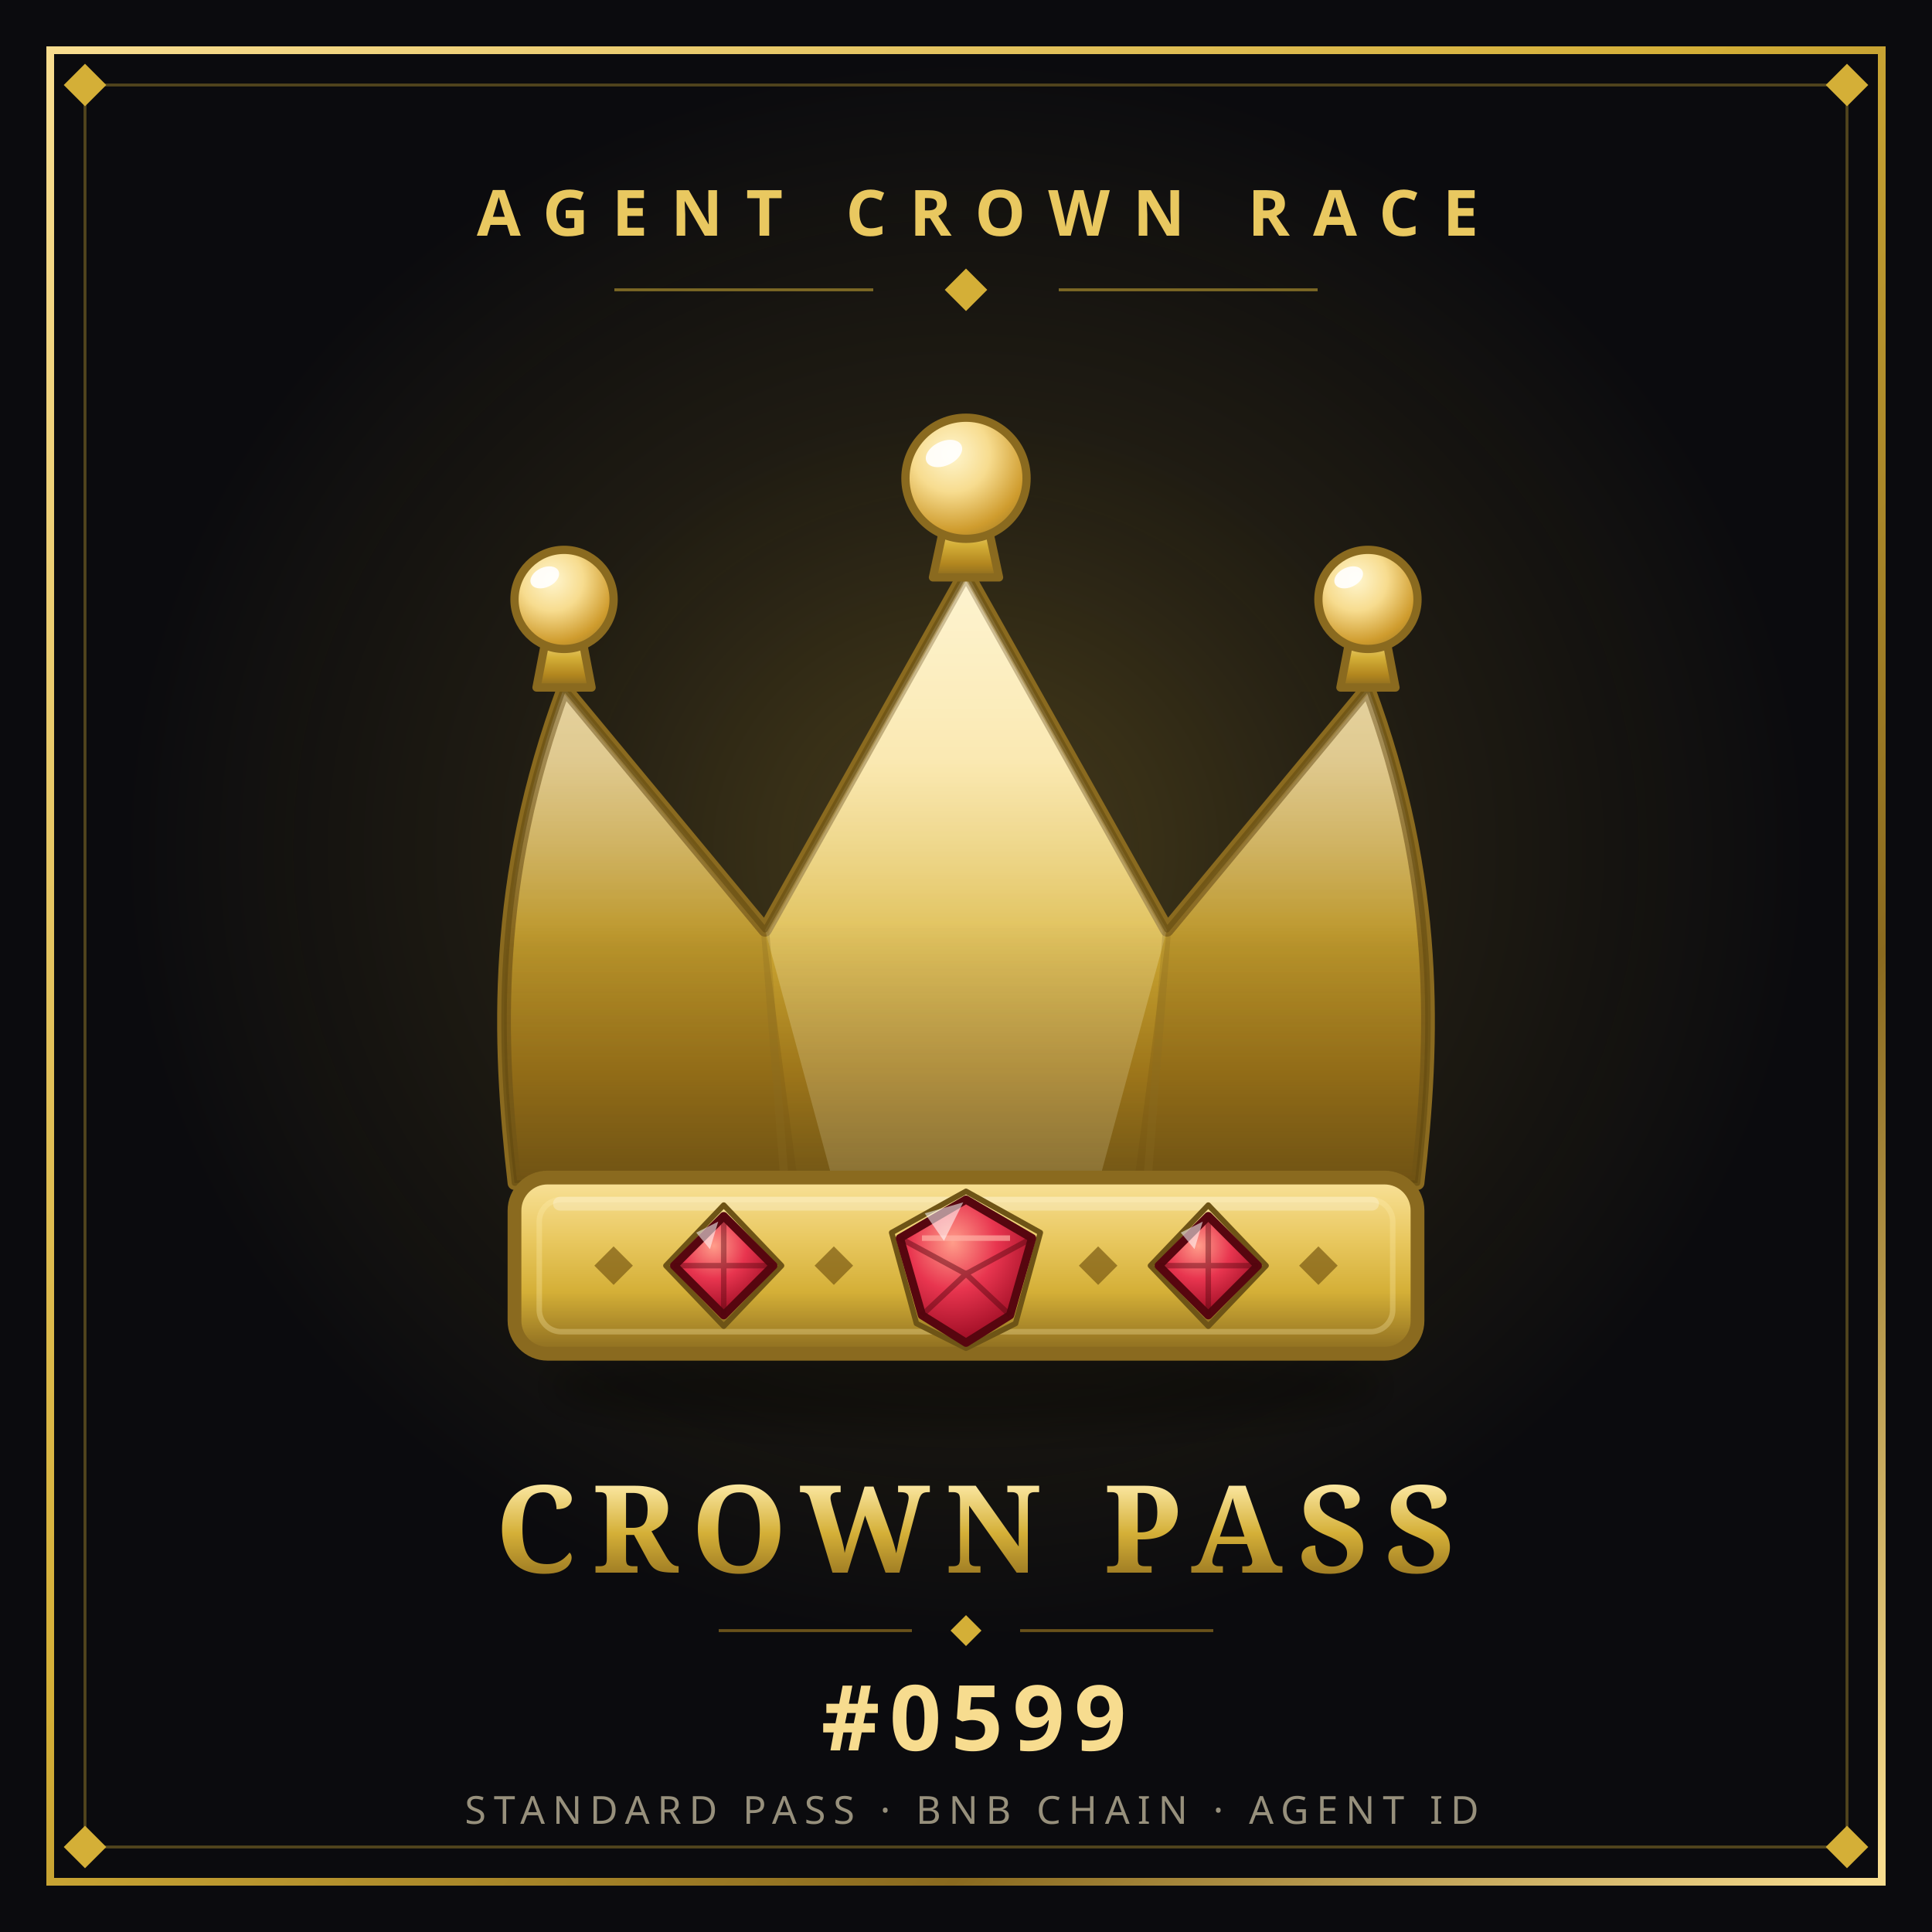
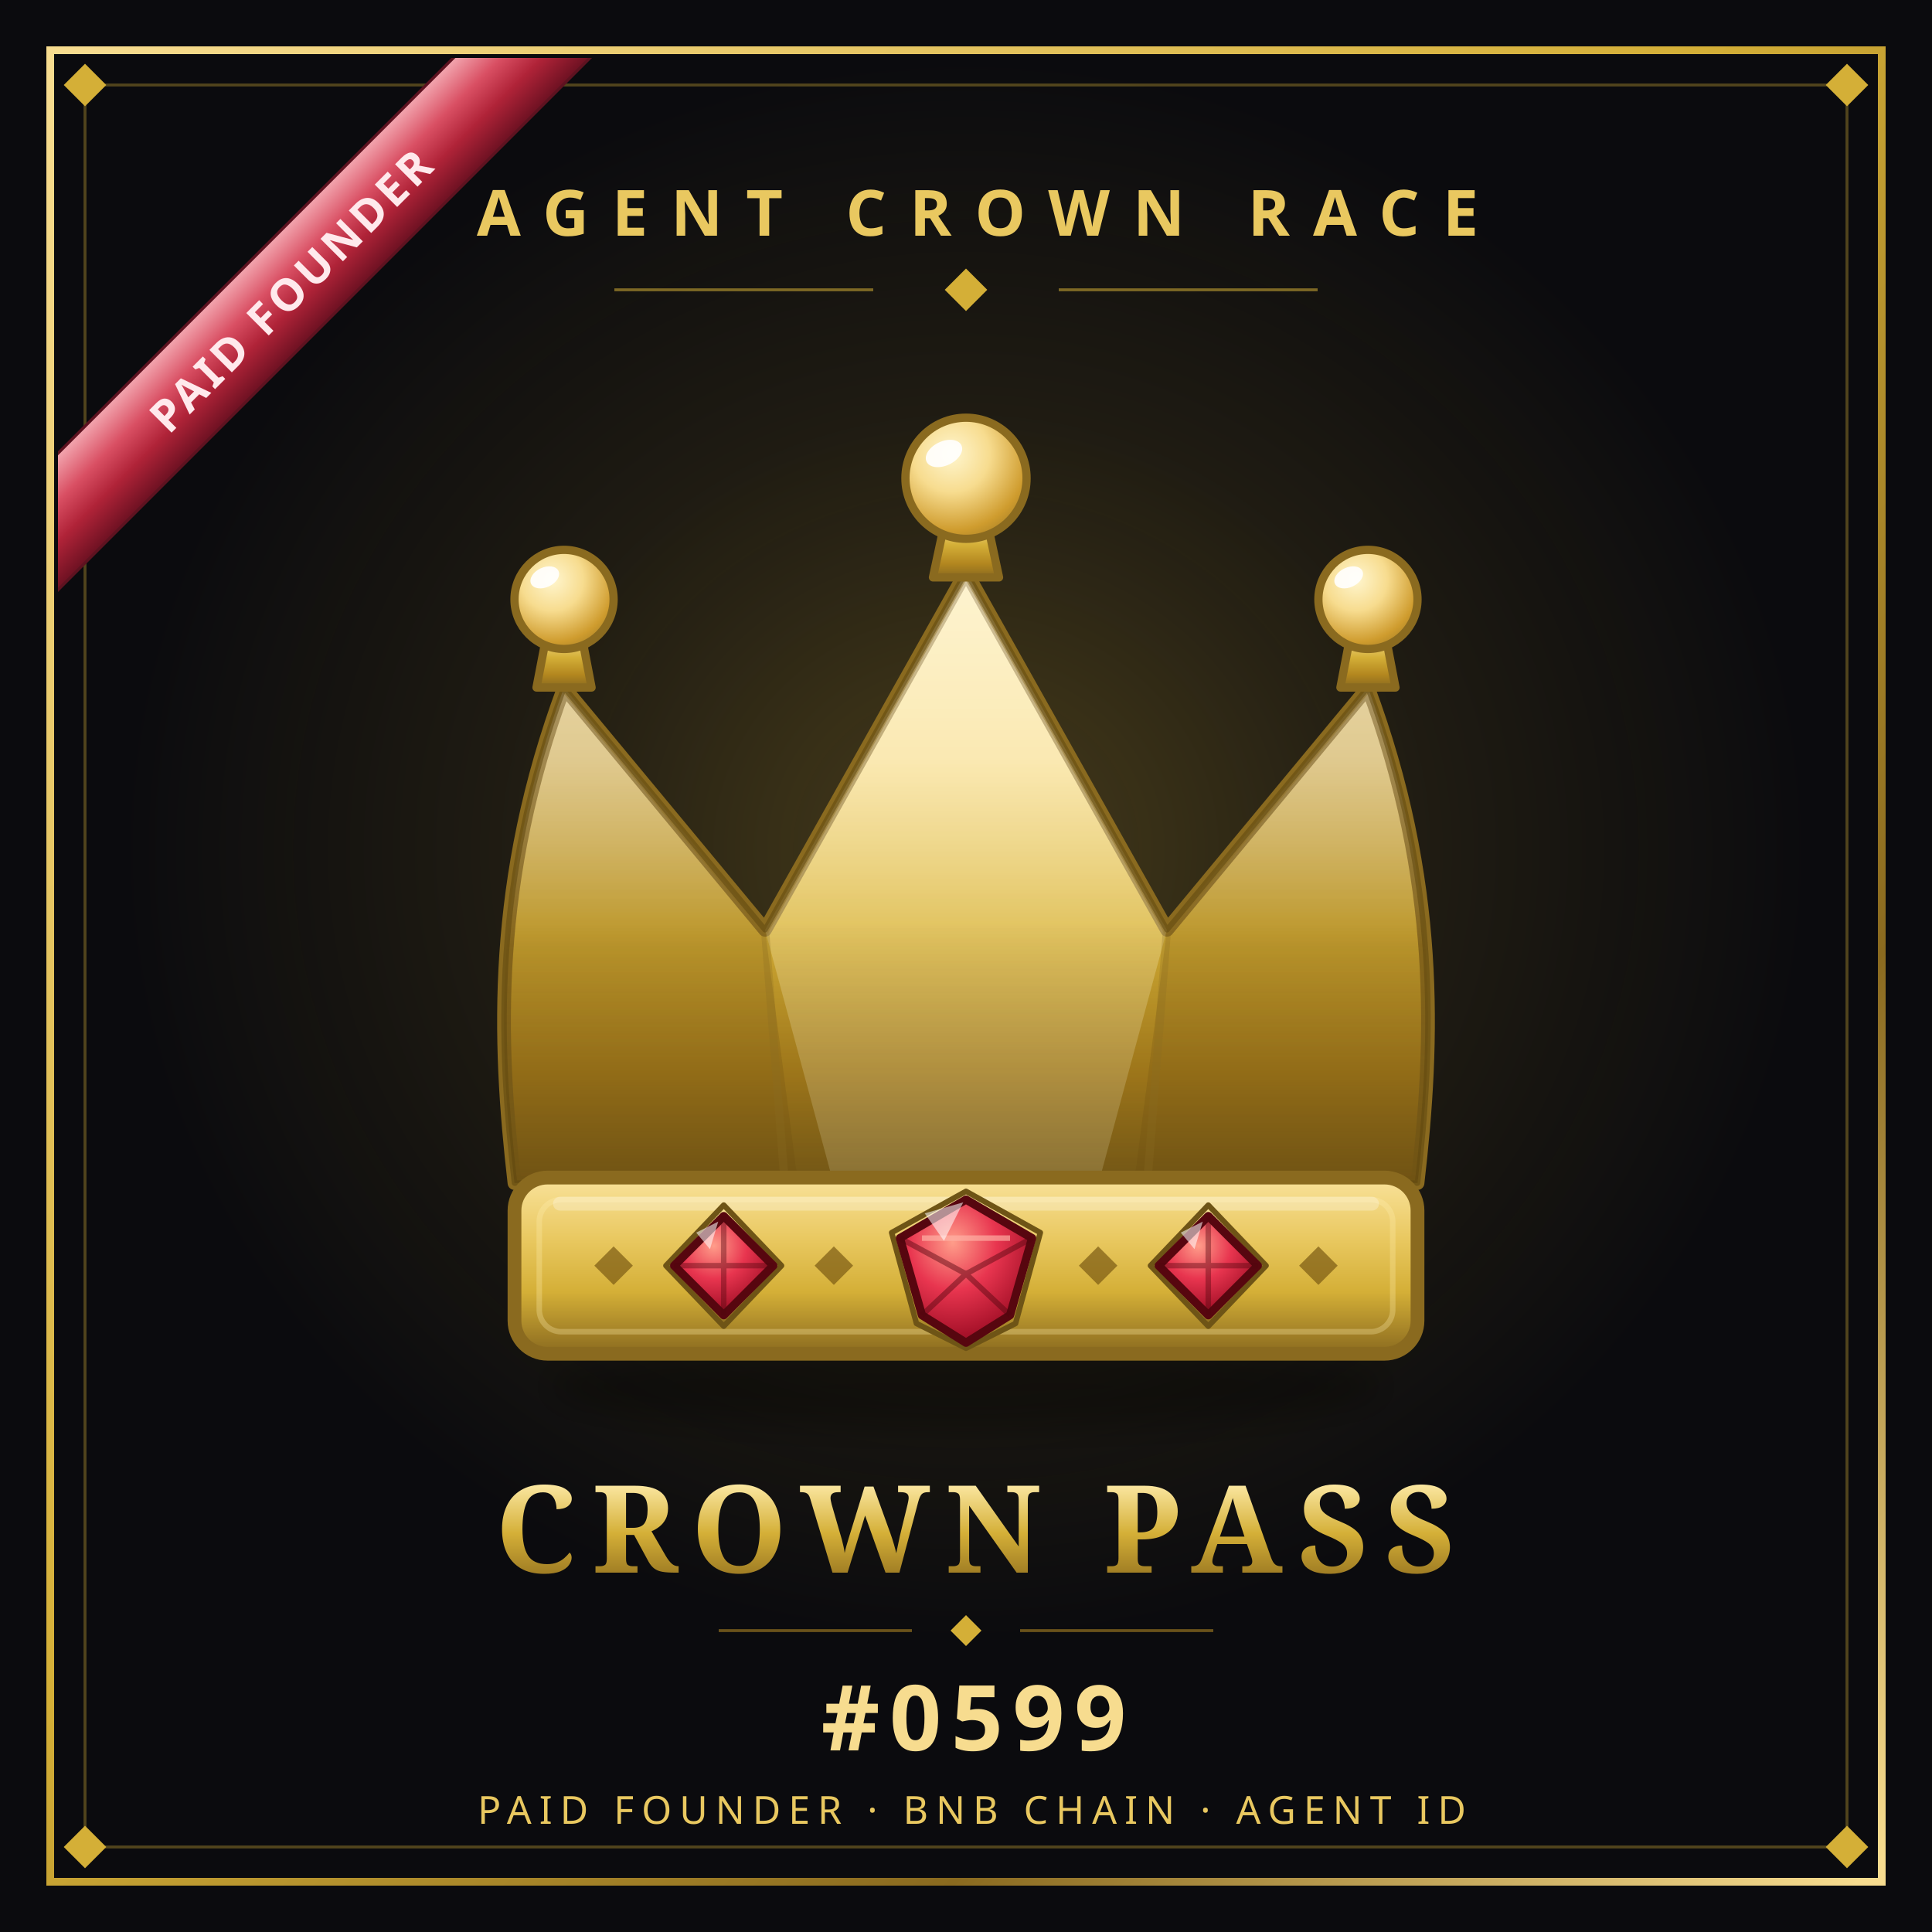
<svg xmlns="http://www.w3.org/2000/svg" viewBox="0 0 1000 1000" role="img" aria-label="Crown Pass #0599">
  <defs>
    <radialGradient id="passGlow" cx=".5" cy=".5" r=".5">
      <stop offset="0" stop-color="#d4af37" stop-opacity=".30" />
      <stop offset=".55" stop-color="#d4af37" stop-opacity=".10" />
      <stop offset="1" stop-color="#d4af37" stop-opacity="0" />
    </radialGradient>
    <linearGradient id="frameGold" x1="0" y1="0" x2="1" y2="1">
      <stop offset="0" stop-color="#f7dc8f" />
      <stop offset=".45" stop-color="#d4af37" />
      <stop offset=".75" stop-color="#8a6a1f" />
      <stop offset="1" stop-color="#f7dc8f" />
    </linearGradient>
    <linearGradient id="titleGold" x1="0" y1="0" x2="0" y2="1">
      <stop offset="0" stop-color="#fbe7a1" />
      <stop offset=".55" stop-color="#d4af37" />
      <stop offset="1" stop-color="#a07d24" />
    </linearGradient>
    <clipPath id="cardClip">
      <rect x="30" y="30" width="940" height="940" />
    </clipPath>
  </defs>
  <defs>
+     <linearGradient id="founderBand" x1="0" y1="0" x2="0" y2="1">
+       <stop offset="0" stop-color="#f3a7b0" />
+       <stop offset=".35" stop-color="#d94f63" />
+       <stop offset=".65" stop-color="#b02338" />
+       <stop offset="1" stop-color="#6d1122" />
+     </linearGradient>
    <linearGradient id="goldBody" x1="0" y1="0" x2="0" y2="1">
      <stop offset="0" stop-color="#fbe7a1" />
      <stop offset=".3" stop-color="#f7dc8f" />
      <stop offset=".58" stop-color="#d4af37" />
      <stop offset=".82" stop-color="#b3871f" />
      <stop offset="1" stop-color="#8a6a1f" />
    </linearGradient>
    <linearGradient id="goldBand" x1="0" y1="0" x2="0" y2="1">
      <stop offset="0" stop-color="#f9e29a" />
      <stop offset=".35" stop-color="#e9c860" />
      <stop offset=".65" stop-color="#d4af37" />
      <stop offset="1" stop-color="#8a6a1f" />
    </linearGradient>
    <radialGradient id="orbGrad" cx=".38" cy=".3" r=".9">
      <stop offset="0" stop-color="#fff6cf" />
      <stop offset=".35" stop-color="#f7dc8f" />
      <stop offset=".7" stop-color="#cf9c2e" />
      <stop offset="1" stop-color="#8a6a1f" />
    </radialGradient>
    <radialGradient id="rubyGrad" cx=".4" cy=".3" r=".95">
      <stop offset="0" stop-color="#ff9d8a" />
      <stop offset=".35" stop-color="#e8354f" />
      <stop offset=".68" stop-color="#a8122a" />
      <stop offset="1" stop-color="#5f0815" />
    </radialGradient>
    <linearGradient id="sheenGrad" x1="0" y1="0" x2="0" y2="1">
      <stop offset="0" stop-color="#ffffff" stop-opacity=".5" />
      <stop offset="1" stop-color="#ffffff" stop-opacity="0" />
    </linearGradient>
    <linearGradient id="shadeGrad" x1="0" y1="0" x2="0" y2="1">
      <stop offset="0" stop-color="#463004" stop-opacity="0" />
      <stop offset="1" stop-color="#463004" stop-opacity=".38" />
    </linearGradient>
    <filter id="blur6" x="-40%" y="-40%" width="180%" height="180%">
      <feGaussianBlur stdDeviation="6" />
    </filter>
    <clipPath id="bodyClip">
      <path d="M92 332 C86 280 84 222 110 152 L183 240 L256 110 L329 240 L402 152 C428 222 426 280 420 332 Z" />
    </clipPath>
  </defs>
  <rect width="1000" height="1000" fill="#0b0b0e" />
  <ellipse cx="500" cy="440" rx="440" ry="410" fill="url(#passGlow)" />
  <rect x="26" y="26" width="948" height="948" fill="none" stroke="url(#frameGold)" stroke-width="4" />
  <rect x="44" y="44" width="912" height="912" fill="none" stroke="#d4af37" stroke-width="1.5" opacity=".35" />
  <path d="M44 33 L55 44 L44 55 L33 44 Z" fill="#d4af37" />
  <path d="M956 33 L967 44 L956 55 L945 44 Z" fill="#d4af37" />
  <path d="M44 945 L55 956 L44 967 L33 956 Z" fill="#d4af37" />
  <path d="M956 945 L967 956 L956 967 L945 956 Z" fill="#d4af37" />
  <text x="506" y="122" text-anchor="middle" font-family="'Noto Sans', Arial, sans-serif" font-size="33" font-weight="600" letter-spacing="12" fill="#e9c860">AGENT CROWN RACE</text>
  <g stroke="#d4af37" opacity=".55">
    <path d="M318 150 H452 M548 150 H682" stroke-width="1.5" />
  </g>
  <path d="M500 139 L511 150 L500 161 L489 150 Z" fill="#d4af37" />
  <svg x="215" y="182" width="570" height="570" viewBox="56 30 400 400">
    <g id="crown">
      <ellipse cx="256" cy="406" rx="152" ry="15" fill="#000000" opacity=".30" filter="url(#blur6)" />
      <path d="M92 332 C86 280 84 222 110 152 L183 240 L256 110 L329 240 L402 152 C428 222 426 280 420 332 Z" fill="url(#goldBody)" stroke="#8a6a1f" stroke-width="5" stroke-linejoin="round" />
      <g clip-path="url(#bodyClip)">
        <polygon points="60,340 110,140 183,240 196,340" fill="#7a5a12" opacity=".26" />
        <polygon points="452,340 402,140 329,240 316,340" fill="#7a5a12" opacity=".26" />
        <polygon points="183,240 256,110 329,240 302,340 210,340" fill="#fff3bc" opacity=".30" />
        <rect x="60" y="96" width="392" height="150" fill="url(#sheenGrad)" />
        <rect x="60" y="238" width="392" height="102" fill="url(#shadeGrad)" />
      </g>
      <g stroke="#8a6a1f" stroke-width="3" opacity=".45" fill="none">
        <path d="M110 152 L183 240 L256 110 L329 240 L402 152" />
        <path d="M183 240 L190 330 M329 240 L322 330" opacity=".6" />
      </g>
      <path d="M92 332 C86 280 84 222 110 152 L183 240 L256 110 L329 240 L402 152 C428 222 426 280 420 332 Z" fill="none" stroke="#5f470e" stroke-width="2" stroke-linejoin="round" opacity=".55" />
      <path d="M100 152 L120 152 L115 126 L105 126 Z" fill="url(#goldBody)" stroke="#8a6a1f" stroke-width="3" stroke-linejoin="round" />
      <path d="M244 112 L268 112 L262 84 L250 84 Z" fill="url(#goldBody)" stroke="#8a6a1f" stroke-width="3" stroke-linejoin="round" />
      <path d="M392 152 L412 152 L407 126 L397 126 Z" fill="url(#goldBody)" stroke="#8a6a1f" stroke-width="3" stroke-linejoin="round" />
      <g stroke="#8a6a1f" stroke-width="3">
        <circle cx="110" cy="120" r="18" fill="url(#orbGrad)" />
        <circle cx="256" cy="76" r="22" fill="url(#orbGrad)" />
        <circle cx="402" cy="120" r="18" fill="url(#orbGrad)" />
      </g>
      <g fill="#ffffff">
        <ellipse cx="103" cy="112" rx="5.5" ry="3.6" opacity=".9" transform="rotate(-25 103 112)" />
        <ellipse cx="248" cy="67" rx="7" ry="4.4" opacity=".9" transform="rotate(-25 248 67)" />
        <ellipse cx="395" cy="112" rx="5.5" ry="3.6" opacity=".9" transform="rotate(-25 395 112)" />
      </g>
      <rect x="92" y="330" width="328" height="64" rx="12" fill="url(#goldBand)" stroke="#8a6a1f" stroke-width="5" />
      <rect x="101" y="338" width="310" height="48" rx="8" fill="none" stroke="#ffeeb0" stroke-width="2" opacity=".30" />
      <rect x="106" y="337" width="300" height="5" rx="2.5" fill="#ffffff" opacity=".26" />
      <g fill="#7a5a12" opacity=".7">
        <path d="M128 355 L135 362 L128 369 L121 362 Z" />
        <path d="M208 355 L215 362 L208 369 L201 362 Z" />
        <path d="M304 355 L311 362 L304 369 L297 362 Z" />
        <path d="M384 355 L391 362 L384 369 L377 362 Z" />
      </g>
      <g fill="url(#goldBand)" stroke="#6e5416" stroke-width="2" stroke-linejoin="round">
        <polygon points="256,335 283,350 274,383 256,392 238,383 229,350" />
        <polygon points="168,340 189,362 168,384 147,362" />
        <polygon points="344,340 365,362 344,384 323,362" />
      </g>
      <polygon points="256,338 280,352 272,380 256,390 240,380 232,352" fill="url(#rubyGrad)" stroke="#57060f" stroke-width="3" stroke-linejoin="round" />
      <g stroke="#ffb3a7" stroke-width="2" opacity=".65" fill="none">
        <path d="M240 352 L272 352" />
      </g>
      <g stroke="#50040d" stroke-width="2" opacity=".45" fill="none">
        <path d="M232 352 L256 365 L280 352 M240 380 L256 365 L272 380" />
      </g>
      <polygon points="241,343 255,339 248,353" fill="#ffffff" opacity=".55" />
      <g stroke="#57060f" stroke-width="3" stroke-linejoin="round">
        <polygon points="168,344 186,362 168,380 150,362" fill="url(#rubyGrad)" />
        <polygon points="344,344 362,362 344,380 326,362" fill="url(#rubyGrad)" />
      </g>
      <g stroke="#50040d" stroke-width="2" opacity=".4" fill="none">
        <path d="M150 362 L186 362 M168 344 L168 380" />
        <path d="M326 362 L362 362 M344 344 L344 380" />
      </g>
      <g fill="#ffffff" opacity=".55">
        <polygon points="158,350 166,346 163,356" />
        <polygon points="334,350 342,346 339,356" />
      </g>
    </g>
  </svg>
  <text x="505" y="814" text-anchor="middle" font-family="Georgia, 'Noto Serif', serif" font-size="63" font-weight="700" letter-spacing="8" fill="url(#titleGold)">CROWN PASS</text>
  <g stroke="#8a6a1f" opacity=".75">
    <path d="M372 844 H472 M528 844 H628" stroke-width="1.5" />
  </g>
  <path d="M500 836 L508 844 L500 852 L492 844 Z" fill="#d4af37" />
  <text x="504" y="906" text-anchor="middle" font-family="'Noto Sans', Arial, sans-serif" font-size="47" font-weight="600" letter-spacing="5" fill="#f7dc8f">#0599</text>
-   <text x="503" y="944" text-anchor="middle" font-family="'Noto Sans', Arial, sans-serif" font-size="20" letter-spacing="4" fill="#97907c">STANDARD PASS · BNB CHAIN · AGENT ID</text>
+   <text x="503" y="944" text-anchor="middle" font-family="'Noto Sans', Arial, sans-serif" font-size="20" letter-spacing="4" fill="#e9c860">PAID FOUNDER · BNB CHAIN · AGENT ID</text>
+   <g clip-path="url(#cardClip)">
+     <g transform="rotate(-45 150 150)">
+       <rect x="-90" y="125" width="480" height="50" fill="url(#founderBand)" stroke="#5e1220" stroke-width="1.5" />
+       <text x="150" y="159" text-anchor="middle" font-family="'Noto Sans', Arial, sans-serif" font-size="23" font-weight="700" letter-spacing="2" fill="#ffe9ec">PAID FOUNDER</text>
+     </g>
+   </g>
</svg>
